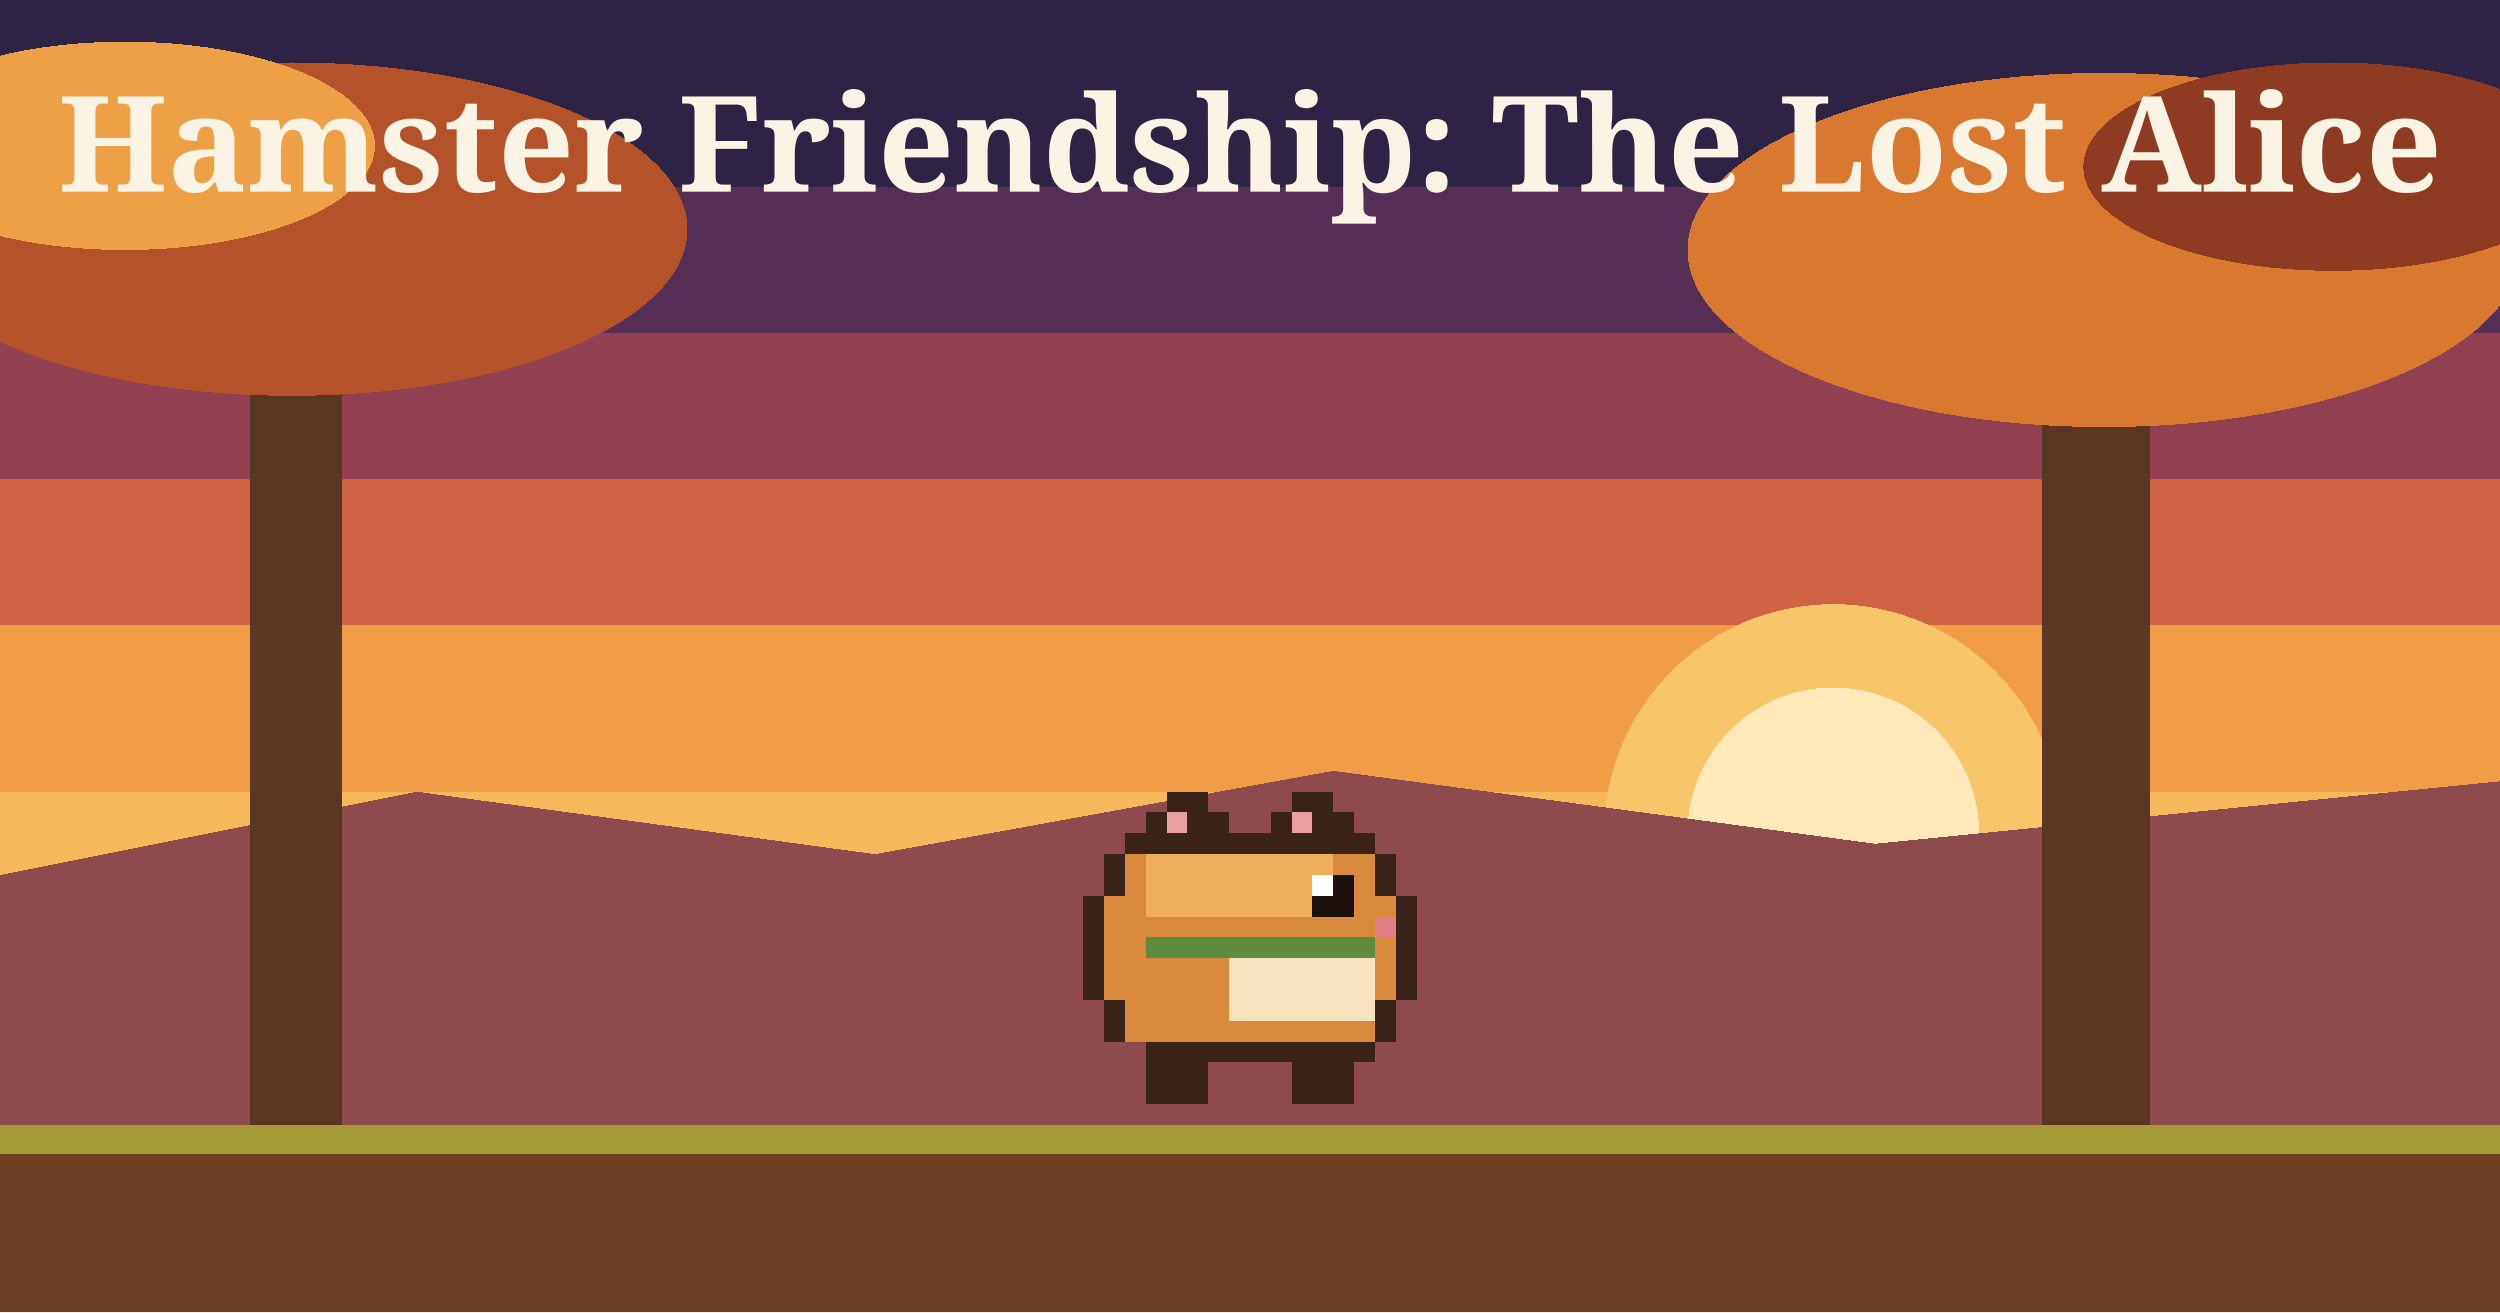
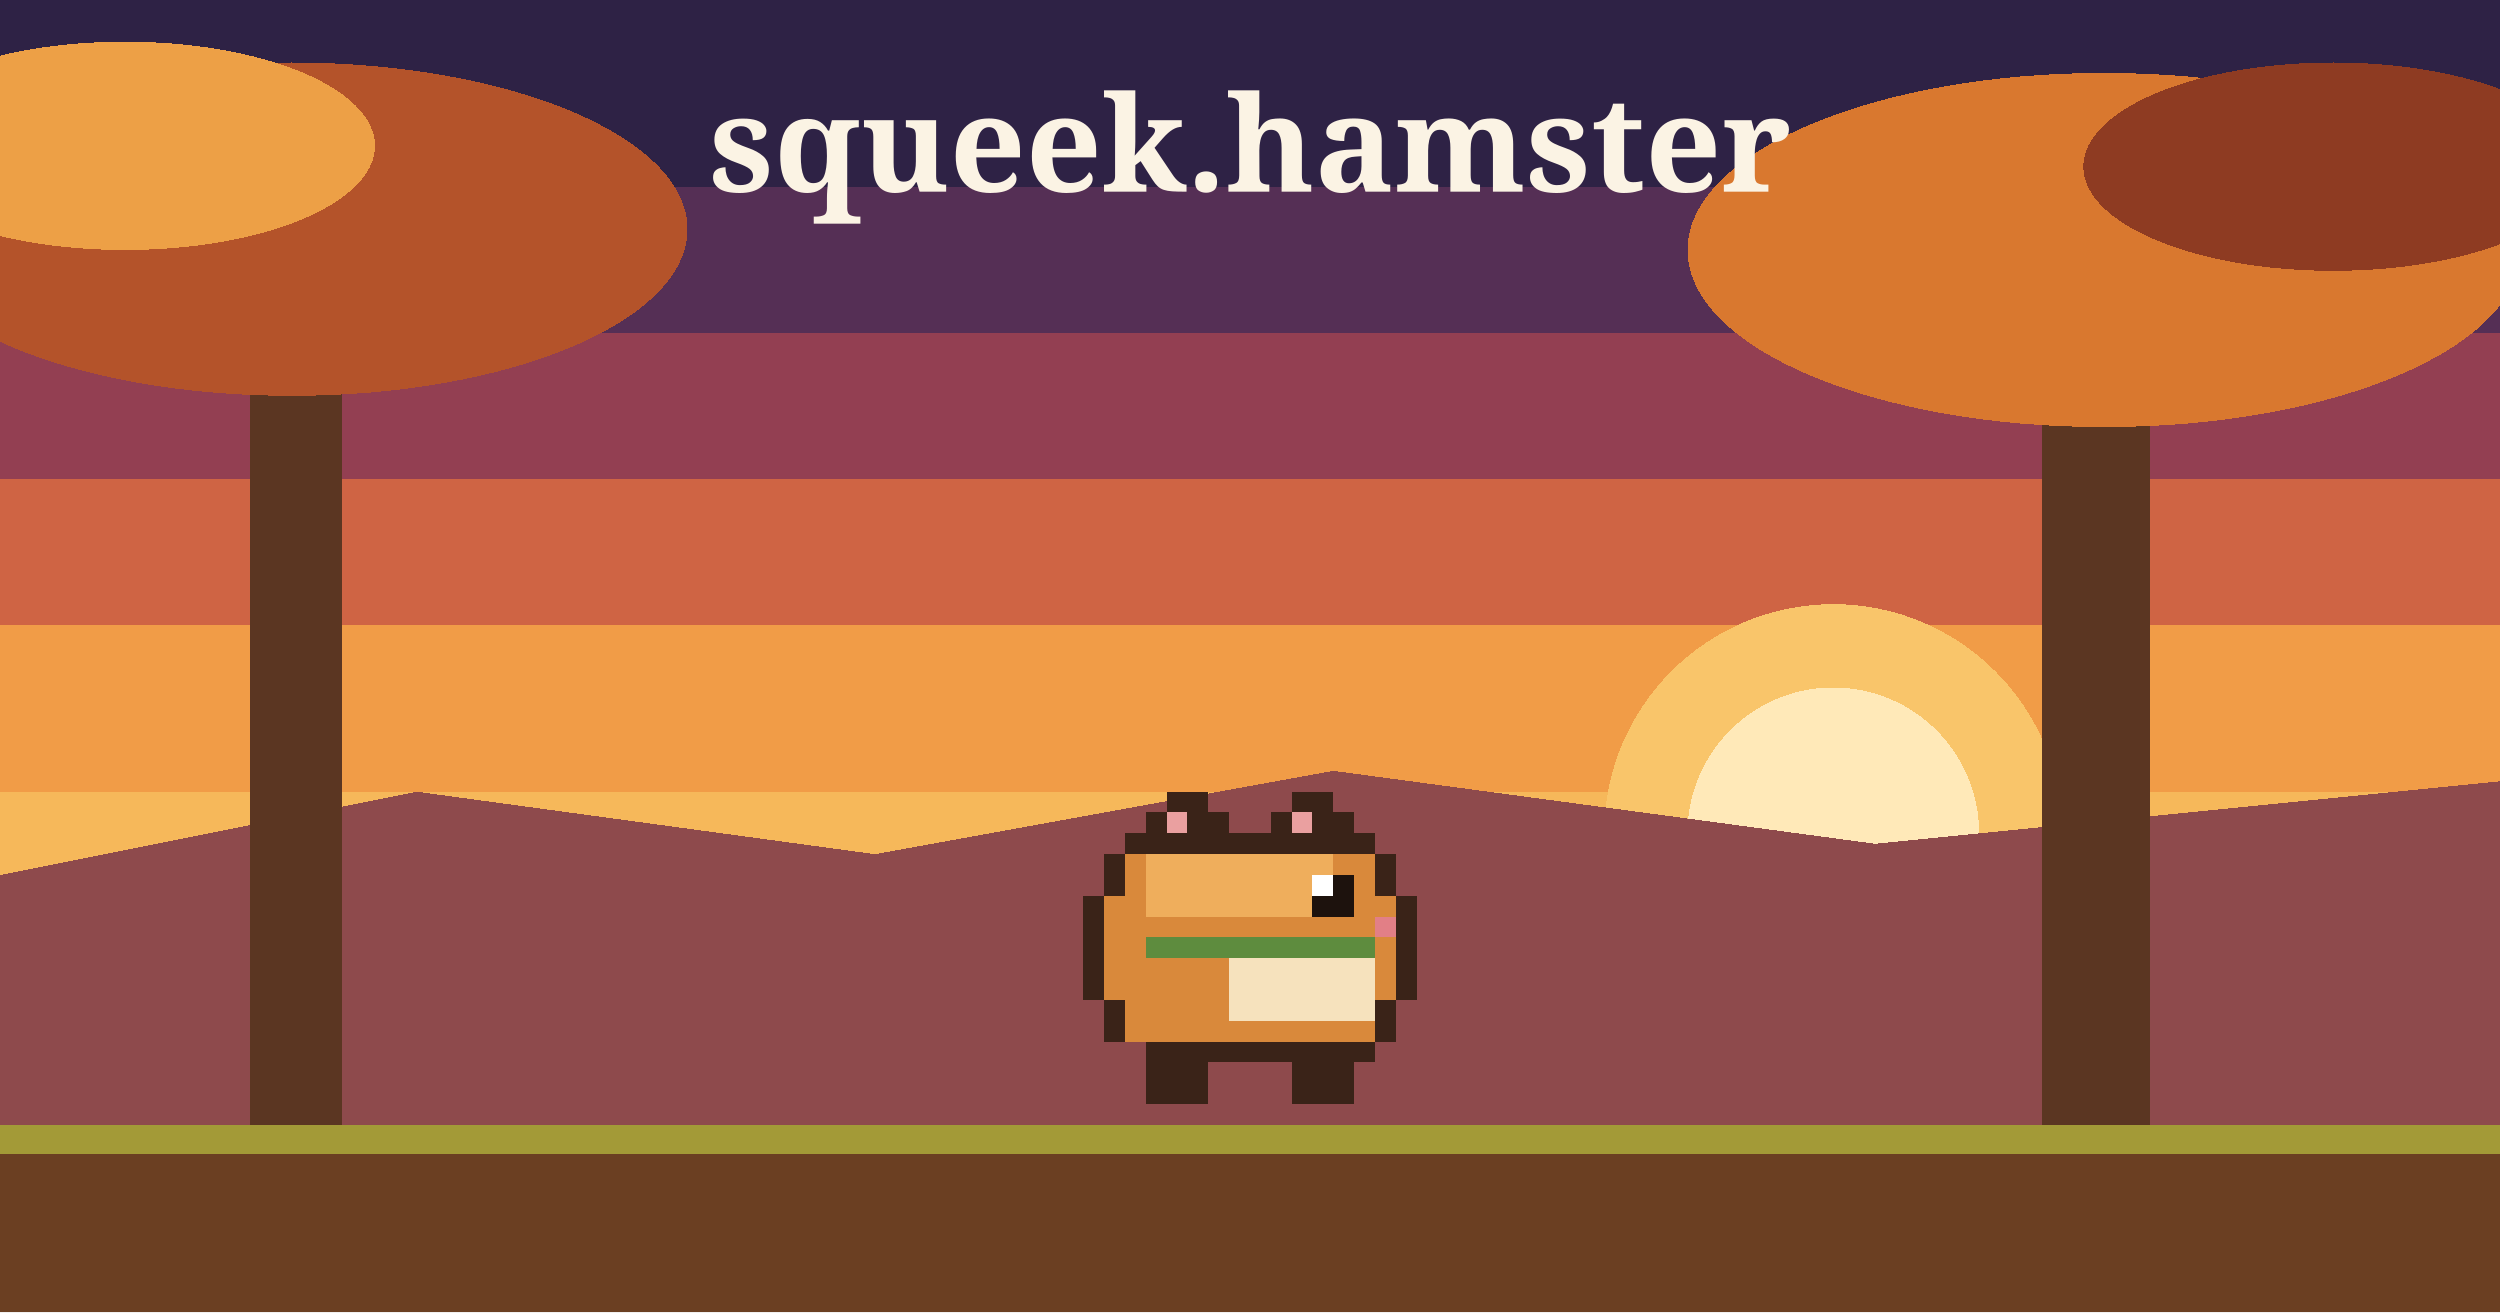
<svg xmlns="http://www.w3.org/2000/svg" viewBox="0 0 1200 630" width="1200" height="630" shape-rendering="crispEdges">
  <rect width="1200" height="630" fill="#2e2245" />
  <rect y="90" width="1200" height="70" fill="#552f55" />
  <rect y="160" width="1200" height="70" fill="#933f52" />
  <rect y="230" width="1200" height="70" fill="#cf6444" />
  <rect y="300" width="1200" height="80" fill="#f19c47" />
  <rect y="380" width="1200" height="250" fill="#f6b85a" />
  <circle cx="880" cy="400" r="110" fill="#f9c56a" />
  <circle cx="880" cy="400" r="70" fill="#ffe9b8" />
  <path d="M0 420 L200 380 L420 410 L640 370 L900 405 L1200 375 L1200 630 L0 630 Z" fill="#8e4a4c" />
  <rect x="120" y="120" width="44" height="430" fill="#5b3622" />
  <rect x="980" y="140" width="52" height="410" fill="#5b3622" />
  <ellipse cx="140" cy="110" rx="190" ry="80" fill="#b4532a" />
  <ellipse cx="1010" cy="120" rx="200" ry="85" fill="#d9782f" />
  <ellipse cx="60" cy="70" rx="120" ry="50" fill="#eda046" />
  <ellipse cx="1120" cy="80" rx="120" ry="50" fill="#8e3b22" />
  <rect y="540" width="1200" height="90" fill="#6b3f22" />
  <rect y="540" width="1200" height="14" fill="#a39a37" />
  <g transform="translate(520 380) scale(10)">
    <rect x="4" y="0" width="2" height="1" fill="#3a2318" />
    <rect x="10" y="0" width="2" height="1" fill="#3a2318" />
    <rect x="3" y="1" width="4" height="1" fill="#3a2318" />
    <rect x="9" y="1" width="4" height="1" fill="#3a2318" />
    <rect x="4" y="1" width="1" height="1" fill="#eaa0a0" />
    <rect x="10" y="1" width="1" height="1" fill="#eaa0a0" />
    <rect x="2" y="2" width="12" height="1" fill="#3a2318" />
    <rect x="1" y="3" width="14" height="9" fill="#3a2318" />
    <rect x="0" y="5" width="16" height="5" fill="#3a2318" />
    <rect x="2" y="3" width="12" height="9" fill="#d9893b" />
    <rect x="1" y="5" width="14" height="5" fill="#d9893b" />
    <rect x="3" y="3" width="9" height="3" fill="#efae5c" />
    <rect x="11" y="4" width="2" height="2" fill="#1d120d" />
    <rect x="11" y="4" width="1" height="1" fill="#ffffff" />
    <rect x="14" y="6" width="1" height="1" fill="#e27f86" />
    <rect x="3" y="7" width="11" height="1" fill="#5e8c3e" />
    <rect x="7" y="8" width="7" height="3" fill="#f6e2bd" />
    <rect x="3" y="12" width="11" height="1" fill="#3a2318" />
    <rect x="3" y="13" width="3" height="2" fill="#3a2318" />
    <rect x="10" y="13" width="3" height="2" fill="#3a2318" />
  </g>
-   <text x="600" y="92" text-anchor="middle" font-family="Georgia, serif" font-size="64" font-weight="700" fill="#fbf3e4">Hamster Friendship: The Lost Alice</text>
+   <text x="600" y="92" text-anchor="middle" font-family="Georgia, serif" font-size="64" font-weight="700" fill="#fbf3e4">squeek.hamster</text>
</svg>
